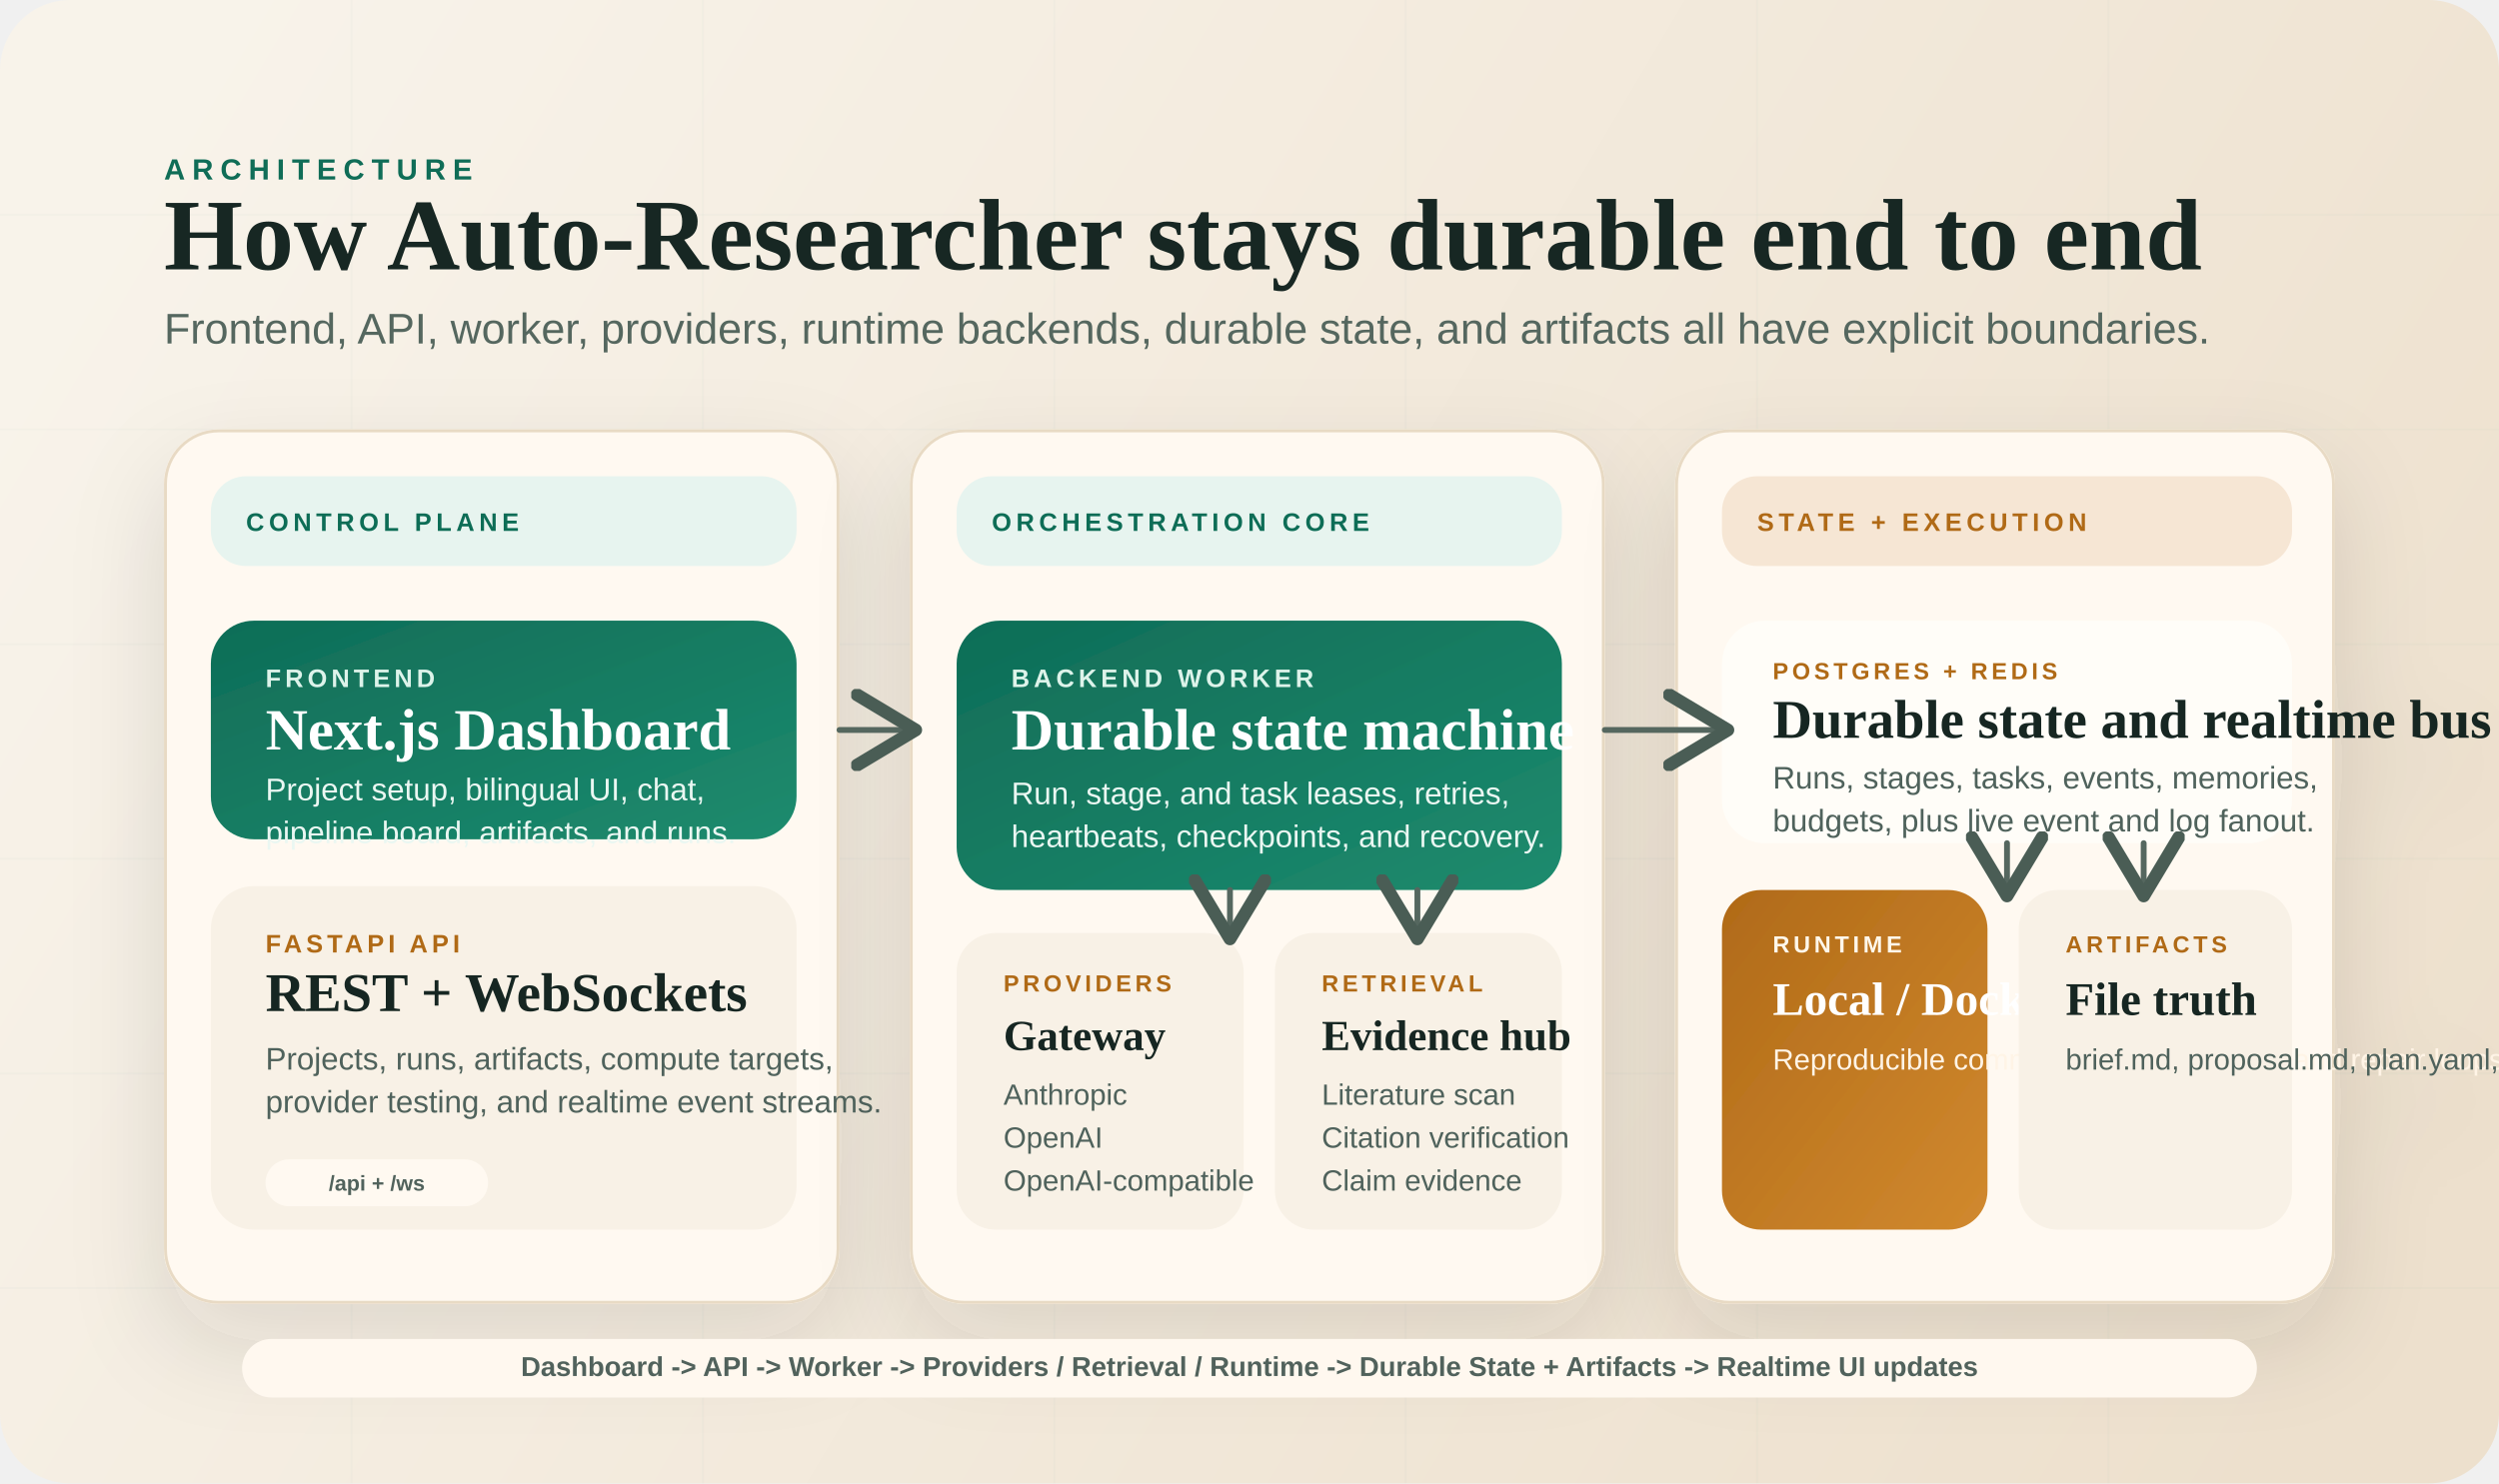
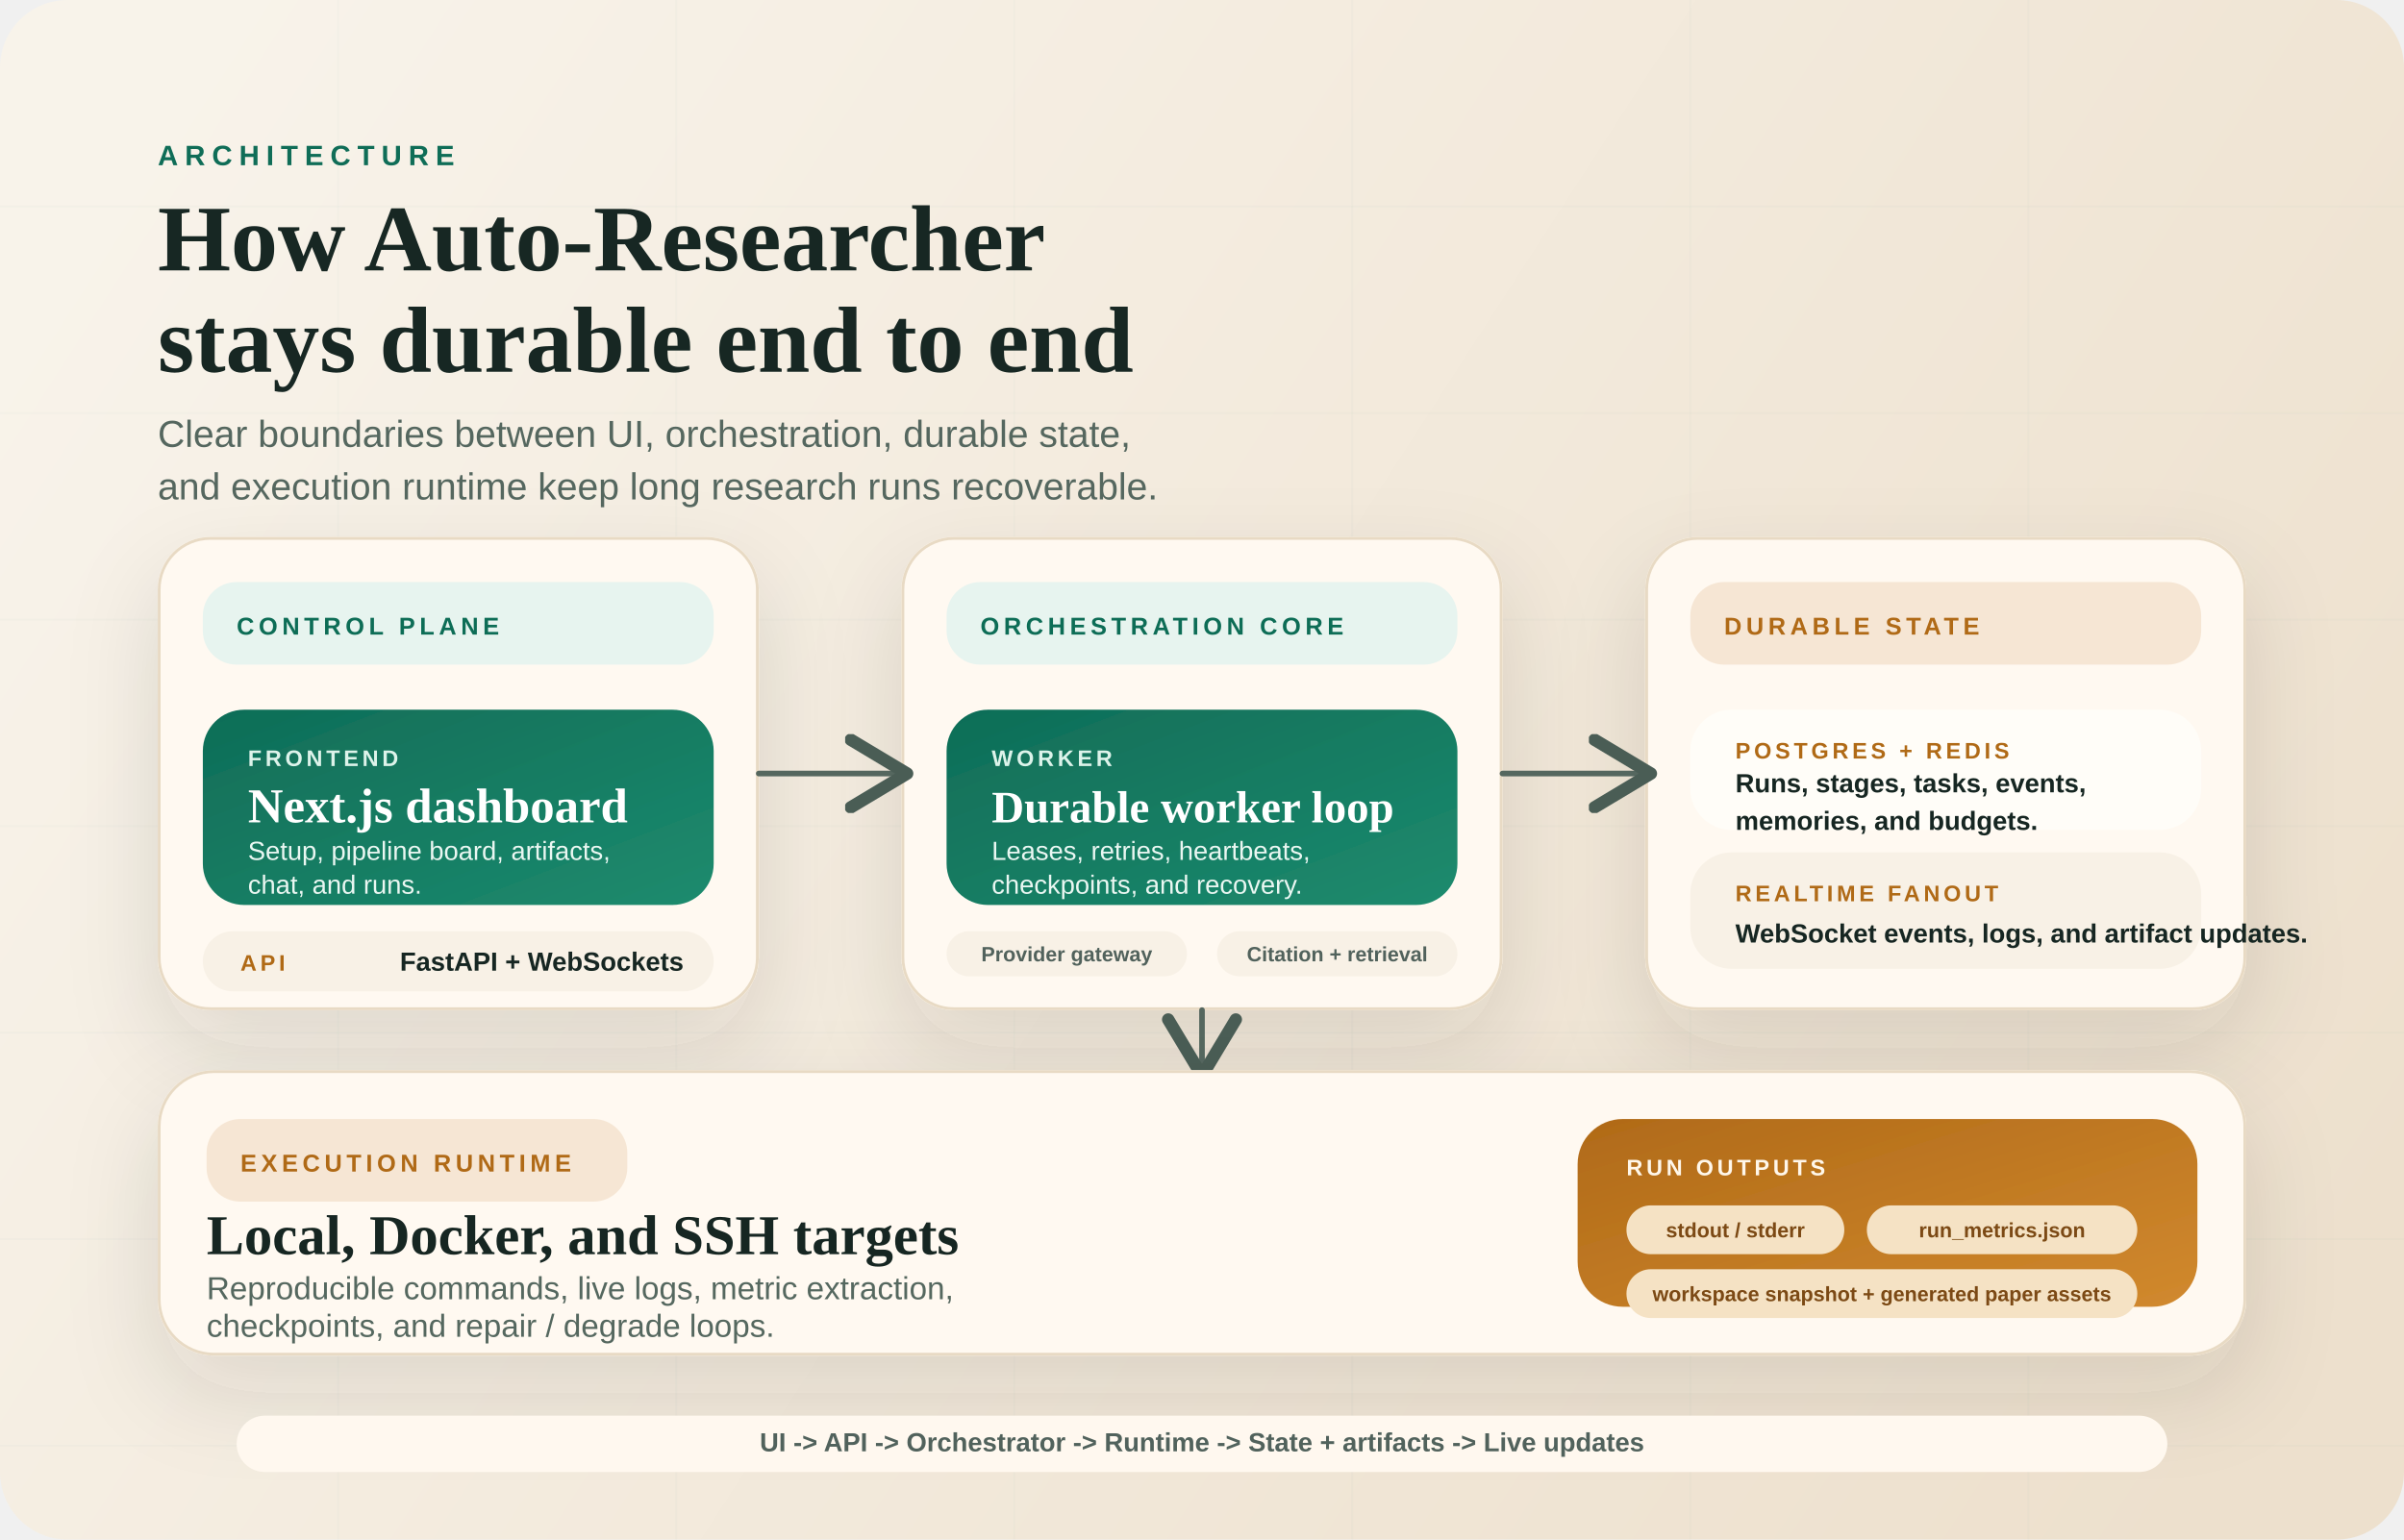
- <svg xmlns="http://www.w3.org/2000/svg" width="1280" height="760" viewBox="0 0 1280 760" fill="none" role="img" aria-labelledby="title desc">
+ <svg xmlns="http://www.w3.org/2000/svg" width="1280" height="820" viewBox="0 0 1280 820" fill="none" role="img" aria-labelledby="title desc">
  <defs>
-     <linearGradient id="bg" x1="84" y1="52" x2="1192" y2="708" gradientUnits="userSpaceOnUse">
+     <linearGradient id="bg" x1="84" y1="52" x2="1192" y2="768" gradientUnits="userSpaceOnUse">
      <stop stop-color="#F8F3EA" />
      <stop offset="1" stop-color="#EDE0CD" />
    </linearGradient>
    <linearGradient id="control" x1="0" y1="0" x2="1" y2="1">
      <stop stop-color="#0F6D57" />
      <stop offset="1" stop-color="#1D8B6E" />
    </linearGradient>
    <linearGradient id="execution" x1="0" y1="0" x2="1" y2="1">
      <stop stop-color="#B06A18" />
      <stop offset="1" stop-color="#D1892E" />
    </linearGradient>
-     <filter id="shadow" x="-40" y="-40" width="1360" height="840" filterUnits="userSpaceOnUse" color-interpolation-filters="sRGB">
+     <filter id="shadow" x="-40" y="-40" width="1360" height="900" filterUnits="userSpaceOnUse" color-interpolation-filters="sRGB">
      <feDropShadow dx="0" dy="20" stdDeviation="24" flood-color="#2F3936" flood-opacity="0.12" />
    </filter>
    <marker id="arrow" markerWidth="14" markerHeight="14" refX="10" refY="7" orient="auto">
      <path d="M1 1L11 7L1 13" stroke="#4A5D55" stroke-width="2.2" stroke-linecap="round" stroke-linejoin="round" fill="none" />
    </marker>
  </defs>
-   <rect width="1280" height="760" rx="36" fill="url(#bg)" />
+   <rect width="1280" height="820" rx="36" fill="url(#bg)" />
  <g opacity="0.34">
    <path d="M0 110H1280" stroke="#0F6D57" stroke-opacity="0.06" />
    <path d="M0 220H1280" stroke="#0F6D57" stroke-opacity="0.06" />
    <path d="M0 330H1280" stroke="#0F6D57" stroke-opacity="0.06" />
    <path d="M0 440H1280" stroke="#0F6D57" stroke-opacity="0.06" />
    <path d="M0 550H1280" stroke="#0F6D57" stroke-opacity="0.06" />
    <path d="M0 660H1280" stroke="#0F6D57" stroke-opacity="0.06" />
-     <path d="M180 0V760" stroke="#0F6D57" stroke-opacity="0.06" />
-     <path d="M360 0V760" stroke="#0F6D57" stroke-opacity="0.06" />
-     <path d="M540 0V760" stroke="#0F6D57" stroke-opacity="0.06" />
-     <path d="M720 0V760" stroke="#0F6D57" stroke-opacity="0.06" />
-     <path d="M900 0V760" stroke="#0F6D57" stroke-opacity="0.06" />
-     <path d="M1080 0V760" stroke="#0F6D57" stroke-opacity="0.06" />
+     <path d="M0 770H1280" stroke="#0F6D57" stroke-opacity="0.06" />
+     <path d="M180 0V820" stroke="#0F6D57" stroke-opacity="0.06" />
+     <path d="M360 0V820" stroke="#0F6D57" stroke-opacity="0.06" />
+     <path d="M540 0V820" stroke="#0F6D57" stroke-opacity="0.06" />
+     <path d="M720 0V820" stroke="#0F6D57" stroke-opacity="0.06" />
+     <path d="M900 0V820" stroke="#0F6D57" stroke-opacity="0.06" />
+     <path d="M1080 0V820" stroke="#0F6D57" stroke-opacity="0.06" />
  </g>
-   <text x="84" y="92" font-family="'SF Pro Display', 'Helvetica Neue', Arial, sans-serif" font-size="15" font-weight="700" fill="#0F6D57" letter-spacing="0.24em">ARCHITECTURE</text>
-   <text x="84" y="138" font-family="Georgia, 'Times New Roman', serif" font-size="52" font-weight="700" fill="#172723">How Auto-Researcher stays durable end to end</text>
-   <text x="84" y="176" font-family="'SF Pro Text', 'Helvetica Neue', Arial, sans-serif" font-size="22" font-weight="500" fill="#55675F">Frontend, API, worker, providers, runtime backends, durable state, and artifacts all have explicit boundaries.</text>
+   <text x="84" y="88" font-family="'SF Pro Display', 'Helvetica Neue', Arial, sans-serif" font-size="15" font-weight="700" fill="#0F6D57" letter-spacing="0.24em">ARCHITECTURE</text>
+   <text x="84" y="144" font-family="Georgia, 'Times New Roman', serif" font-size="50" font-weight="700" fill="#172723">How Auto-Researcher</text>
+   <text x="84" y="198" font-family="Georgia, 'Times New Roman', serif" font-size="50" font-weight="700" fill="#172723">stays durable end to end</text>
+   <text x="84" y="238" font-family="'SF Pro Text', 'Helvetica Neue', Arial, sans-serif" font-size="20" font-weight="500" fill="#55675F">Clear boundaries between UI, orchestration, durable state,</text>
+   <text x="84" y="266" font-family="'SF Pro Text', 'Helvetica Neue', Arial, sans-serif" font-size="20" font-weight="500" fill="#55675F">and execution runtime keep long research runs recoverable.</text>
  <g filter="url(#shadow)">
-     <rect x="84" y="220" width="346" height="448" rx="28" fill="#FFF9F1" />
-     <rect x="84.75" y="220.75" width="344.5" height="446.5" rx="27.25" stroke="#E8DAC4" stroke-width="1.5" />
-     <rect x="108" y="244" width="300" height="46" rx="18" fill="#E7F4EF" />
-     <text x="126" y="272" font-family="'SF Pro Text', 'Helvetica Neue', Arial, sans-serif" font-size="13" font-weight="700" fill="#0F6D57" letter-spacing="0.18em">CONTROL PLANE</text>
-     <rect x="108" y="318" width="300" height="112" rx="22" fill="url(#control)" />
-     <text x="136" y="352" font-family="'SF Pro Text', 'Helvetica Neue', Arial, sans-serif" font-size="13" font-weight="700" fill="#DDF3EA" letter-spacing="0.16em">FRONTEND</text>
-     <text x="136" y="384" font-family="Georgia, 'Times New Roman', serif" font-size="30" font-weight="700" fill="#FFFFFF">Next.js Dashboard</text>
-     <text x="136" y="410" font-family="'SF Pro Text', 'Helvetica Neue', Arial, sans-serif" font-size="16" font-weight="500" fill="#EAF7F2">Project setup, bilingual UI, chat,</text>
-     <text x="136" y="432" font-family="'SF Pro Text', 'Helvetica Neue', Arial, sans-serif" font-size="16" font-weight="500" fill="#EAF7F2">pipeline board, artifacts, and runs.</text>
-     <rect x="108" y="454" width="300" height="176" rx="22" fill="#F8F1E6" />
-     <text x="136" y="488" font-family="'SF Pro Text', 'Helvetica Neue', Arial, sans-serif" font-size="13" font-weight="700" fill="#B06A18" letter-spacing="0.16em">FASTAPI API</text>
-     <text x="136" y="518" font-family="Georgia, 'Times New Roman', serif" font-size="28" font-weight="700" fill="#172723">REST + WebSockets</text>
-     <text x="136" y="548" font-family="'SF Pro Text', 'Helvetica Neue', Arial, sans-serif" font-size="16" font-weight="500" fill="#4F625B">Projects, runs, artifacts, compute targets,</text>
-     <text x="136" y="570" font-family="'SF Pro Text', 'Helvetica Neue', Arial, sans-serif" font-size="16" font-weight="500" fill="#4F625B">provider testing, and realtime event streams.</text>
-     <rect x="136" y="594" width="114" height="24" rx="12" fill="#FFF9F1" />
-     <text x="193" y="610" text-anchor="middle" font-family="'SF Pro Text', 'Helvetica Neue', Arial, sans-serif" font-size="11" font-weight="700" fill="#51625C">/api + /ws</text>
+     <rect x="84" y="286" width="320" height="252" rx="28" fill="#FFF9F1" />
+     <rect x="84.75" y="286.75" width="318.5" height="250.5" rx="27.25" stroke="#E8DAC4" stroke-width="1.5" />
+     <rect x="108" y="310" width="272" height="44" rx="18" fill="#E7F4EF" />
+     <text x="126" y="338" font-family="'SF Pro Text', 'Helvetica Neue', Arial, sans-serif" font-size="13" font-weight="700" fill="#0F6D57" letter-spacing="0.18em">CONTROL PLANE</text>
+     <rect x="108" y="378" width="272" height="104" rx="22" fill="url(#control)" />
+     <text x="132" y="408" font-family="'SF Pro Text', 'Helvetica Neue', Arial, sans-serif" font-size="12" font-weight="700" fill="#DDF3EA" letter-spacing="0.16em">FRONTEND</text>
+     <text x="132" y="438" font-family="Georgia, 'Times New Roman', serif" font-size="26" font-weight="700" fill="#FFFFFF">Next.js dashboard</text>
+     <text x="132" y="458" font-family="'SF Pro Text', 'Helvetica Neue', Arial, sans-serif" font-size="14" font-weight="500" fill="#EAF7F2">Setup, pipeline board, artifacts,</text>
+     <text x="132" y="476" font-family="'SF Pro Text', 'Helvetica Neue', Arial, sans-serif" font-size="14" font-weight="500" fill="#EAF7F2">chat, and runs.</text>
+     <rect x="108" y="496" width="272" height="32" rx="16" fill="#F8F1E6" />
+     <text x="128" y="517" font-family="'SF Pro Text', 'Helvetica Neue', Arial, sans-serif" font-size="12" font-weight="700" fill="#B06A18" letter-spacing="0.16em">API</text>
+     <text x="364" y="517" text-anchor="end" font-family="'SF Pro Text', 'Helvetica Neue', Arial, sans-serif" font-size="14" font-weight="700" fill="#172723">FastAPI + WebSockets</text>
  </g>
  <g filter="url(#shadow)">
-     <rect x="466" y="220" width="356" height="448" rx="28" fill="#FFF9F1" />
-     <rect x="466.75" y="220.75" width="354.5" height="446.5" rx="27.25" stroke="#E8DAC4" stroke-width="1.5" />
-     <rect x="490" y="244" width="310" height="46" rx="18" fill="#E7F4EF" />
-     <text x="508" y="272" font-family="'SF Pro Text', 'Helvetica Neue', Arial, sans-serif" font-size="13" font-weight="700" fill="#0F6D57" letter-spacing="0.18em">ORCHESTRATION CORE</text>
-     <rect x="490" y="318" width="310" height="138" rx="22" fill="url(#control)" />
-     <text x="518" y="352" font-family="'SF Pro Text', 'Helvetica Neue', Arial, sans-serif" font-size="13" font-weight="700" fill="#DDF3EA" letter-spacing="0.16em">BACKEND WORKER</text>
-     <text x="518" y="384" font-family="Georgia, 'Times New Roman', serif" font-size="30" font-weight="700" fill="#FFFFFF">Durable state machine</text>
-     <text x="518" y="412" font-family="'SF Pro Text', 'Helvetica Neue', Arial, sans-serif" font-size="16" font-weight="500" fill="#EAF7F2">Run, stage, and task leases, retries,</text>
-     <text x="518" y="434" font-family="'SF Pro Text', 'Helvetica Neue', Arial, sans-serif" font-size="16" font-weight="500" fill="#EAF7F2">heartbeats, checkpoints, and recovery.</text>
-     <rect x="490" y="478" width="147" height="152" rx="20" fill="#F8F1E6" />
-     <text x="514" y="508" font-family="'SF Pro Text', 'Helvetica Neue', Arial, sans-serif" font-size="12" font-weight="700" fill="#B06A18" letter-spacing="0.16em">PROVIDERS</text>
-     <text x="514" y="538" font-family="Georgia, 'Times New Roman', serif" font-size="22" font-weight="700" fill="#172723">Gateway</text>
-     <text x="514" y="566" font-family="'SF Pro Text', 'Helvetica Neue', Arial, sans-serif" font-size="15" font-weight="500" fill="#4F625B">Anthropic</text>
-     <text x="514" y="588" font-family="'SF Pro Text', 'Helvetica Neue', Arial, sans-serif" font-size="15" font-weight="500" fill="#4F625B">OpenAI</text>
-     <text x="514" y="610" font-family="'SF Pro Text', 'Helvetica Neue', Arial, sans-serif" font-size="15" font-weight="500" fill="#4F625B">OpenAI-compatible</text>
-     <rect x="653" y="478" width="147" height="152" rx="20" fill="#F8F1E6" />
-     <text x="677" y="508" font-family="'SF Pro Text', 'Helvetica Neue', Arial, sans-serif" font-size="12" font-weight="700" fill="#B06A18" letter-spacing="0.16em">RETRIEVAL</text>
-     <text x="677" y="538" font-family="Georgia, 'Times New Roman', serif" font-size="22" font-weight="700" fill="#172723">Evidence hub</text>
-     <text x="677" y="566" font-family="'SF Pro Text', 'Helvetica Neue', Arial, sans-serif" font-size="15" font-weight="500" fill="#4F625B">Literature scan</text>
-     <text x="677" y="588" font-family="'SF Pro Text', 'Helvetica Neue', Arial, sans-serif" font-size="15" font-weight="500" fill="#4F625B">Citation verification</text>
-     <text x="677" y="610" font-family="'SF Pro Text', 'Helvetica Neue', Arial, sans-serif" font-size="15" font-weight="500" fill="#4F625B">Claim evidence</text>
+     <rect x="480" y="286" width="320" height="252" rx="28" fill="#FFF9F1" />
+     <rect x="480.75" y="286.75" width="318.5" height="250.5" rx="27.25" stroke="#E8DAC4" stroke-width="1.5" />
+     <rect x="504" y="310" width="272" height="44" rx="18" fill="#E7F4EF" />
+     <text x="522" y="338" font-family="'SF Pro Text', 'Helvetica Neue', Arial, sans-serif" font-size="13" font-weight="700" fill="#0F6D57" letter-spacing="0.18em">ORCHESTRATION CORE</text>
+     <rect x="504" y="378" width="272" height="104" rx="22" fill="url(#control)" />
+     <text x="528" y="408" font-family="'SF Pro Text', 'Helvetica Neue', Arial, sans-serif" font-size="12" font-weight="700" fill="#DDF3EA" letter-spacing="0.16em">WORKER</text>
+     <text x="528" y="438" font-family="Georgia, 'Times New Roman', serif" font-size="24" font-weight="700" fill="#FFFFFF">Durable worker loop</text>
+     <text x="528" y="458" font-family="'SF Pro Text', 'Helvetica Neue', Arial, sans-serif" font-size="14" font-weight="500" fill="#EAF7F2">Leases, retries, heartbeats,</text>
+     <text x="528" y="476" font-family="'SF Pro Text', 'Helvetica Neue', Arial, sans-serif" font-size="14" font-weight="500" fill="#EAF7F2">checkpoints, and recovery.</text>
+     <rect x="504" y="496" width="128" height="24" rx="12" fill="#F8F1E6" />
+     <text x="568" y="512" text-anchor="middle" font-family="'SF Pro Text', 'Helvetica Neue', Arial, sans-serif" font-size="11" font-weight="700" fill="#51625C">Provider gateway</text>
+     <rect x="648" y="496" width="128" height="24" rx="12" fill="#F8F1E6" />
+     <text x="712" y="512" text-anchor="middle" font-family="'SF Pro Text', 'Helvetica Neue', Arial, sans-serif" font-size="11" font-weight="700" fill="#51625C">Citation + retrieval</text>
  </g>
  <g filter="url(#shadow)">
-     <rect x="858" y="220" width="338" height="448" rx="28" fill="#FFF9F1" />
-     <rect x="858.75" y="220.75" width="336.5" height="446.5" rx="27.25" stroke="#E8DAC4" stroke-width="1.5" />
-     <rect x="882" y="244" width="292" height="46" rx="18" fill="#F6E6D4" />
-     <text x="900" y="272" font-family="'SF Pro Text', 'Helvetica Neue', Arial, sans-serif" font-size="13" font-weight="700" fill="#B06A18" letter-spacing="0.18em">STATE + EXECUTION</text>
-     <rect x="882" y="318" width="292" height="114" rx="22" fill="#FFFDF8" />
-     <text x="908" y="348" font-family="'SF Pro Text', 'Helvetica Neue', Arial, sans-serif" font-size="12" font-weight="700" fill="#B06A18" letter-spacing="0.16em">POSTGRES + REDIS</text>
-     <text x="908" y="378" font-family="Georgia, 'Times New Roman', serif" font-size="28" font-weight="700" fill="#172723">Durable state and realtime bus</text>
-     <text x="908" y="404" font-family="'SF Pro Text', 'Helvetica Neue', Arial, sans-serif" font-size="16" font-weight="500" fill="#4F625B">Runs, stages, tasks, events, memories,</text>
-     <text x="908" y="426" font-family="'SF Pro Text', 'Helvetica Neue', Arial, sans-serif" font-size="16" font-weight="500" fill="#4F625B">budgets, plus live event and log fanout.</text>
-     <rect x="882" y="456" width="136" height="174" rx="20" fill="url(#execution)" />
-     <text x="908" y="488" font-family="'SF Pro Text', 'Helvetica Neue', Arial, sans-serif" font-size="12" font-weight="700" fill="#FFF7EA" letter-spacing="0.16em">RUNTIME</text>
-     <text x="908" y="520" font-family="Georgia, 'Times New Roman', serif" font-size="24" font-weight="700" fill="#FFFFFF">Local / Docker / SSH</text>
-     <text x="908" y="548" font-family="'SF Pro Text', 'Helvetica Neue', Arial, sans-serif" font-size="15" font-weight="500" fill="#FFF4E6">Reproducible commands, logs, metrics, and repair loops.</text>
-     <rect x="1034" y="456" width="140" height="174" rx="20" fill="#F8F1E6" />
-     <text x="1058" y="488" font-family="'SF Pro Text', 'Helvetica Neue', Arial, sans-serif" font-size="12" font-weight="700" fill="#B06A18" letter-spacing="0.16em">ARTIFACTS</text>
-     <text x="1058" y="520" font-family="Georgia, 'Times New Roman', serif" font-size="24" font-weight="700" fill="#172723">File truth</text>
-     <text x="1058" y="548" font-family="'SF Pro Text', 'Helvetica Neue', Arial, sans-serif" font-size="15" font-weight="500" fill="#4F625B">brief.md, proposal.md, plan.yaml, metrics.json, analysis, paper/</text>
+     <rect x="876" y="286" width="320" height="252" rx="28" fill="#FFF9F1" />
+     <rect x="876.75" y="286.75" width="318.5" height="250.5" rx="27.25" stroke="#E8DAC4" stroke-width="1.5" />
+     <rect x="900" y="310" width="272" height="44" rx="18" fill="#F6E6D4" />
+     <text x="918" y="338" font-family="'SF Pro Text', 'Helvetica Neue', Arial, sans-serif" font-size="13" font-weight="700" fill="#B06A18" letter-spacing="0.18em">DURABLE STATE</text>
+     <rect x="900" y="378" width="272" height="64" rx="22" fill="#FFFDF8" />
+     <text x="924" y="404" font-family="'SF Pro Text', 'Helvetica Neue', Arial, sans-serif" font-size="12" font-weight="700" fill="#B06A18" letter-spacing="0.16em">POSTGRES + REDIS</text>
+     <text x="924" y="422" font-family="'SF Pro Text', 'Helvetica Neue', Arial, sans-serif" font-size="14" font-weight="700" fill="#172723">Runs, stages, tasks, events,</text>
+     <text x="924" y="442" font-family="'SF Pro Text', 'Helvetica Neue', Arial, sans-serif" font-size="14" font-weight="700" fill="#172723">memories, and budgets.</text>
+     <rect x="900" y="454" width="272" height="62" rx="22" fill="#F8F1E6" />
+     <text x="924" y="480" font-family="'SF Pro Text', 'Helvetica Neue', Arial, sans-serif" font-size="12" font-weight="700" fill="#B06A18" letter-spacing="0.16em">REALTIME FANOUT</text>
+     <text x="924" y="502" font-family="'SF Pro Text', 'Helvetica Neue', Arial, sans-serif" font-size="14" font-weight="700" fill="#172723">WebSocket events, logs, and artifact updates.</text>
  </g>
  <g stroke="#55675F" stroke-width="3" stroke-linecap="round" marker-end="url(#arrow)">
-     <path d="M430 374H466" />
-     <path d="M822 374H882" />
-     <path d="M630 456V478" />
-     <path d="M726 456V478" />
-     <path d="M1028 432V456" />
-     <path d="M1098 432V456" />
+     <path d="M404 412H480" />
+     <path d="M800 412H876" />
+     <path d="M640 538V570" />
+   </g>
+   <g filter="url(#shadow)">
+     <rect x="84" y="570" width="1112" height="152" rx="30" fill="#FFF9F1" />
+     <rect x="84.75" y="570.75" width="1110.5" height="150.5" rx="29.25" stroke="#E8DAC4" stroke-width="1.5" />
+     <rect x="110" y="596" width="224" height="44" rx="18" fill="#F6E6D4" />
+     <text x="128" y="624" font-family="'SF Pro Text', 'Helvetica Neue', Arial, sans-serif" font-size="13" font-weight="700" fill="#B06A18" letter-spacing="0.18em">EXECUTION RUNTIME</text>
+     <text x="110" y="668" font-family="Georgia, 'Times New Roman', serif" font-size="30" font-weight="700" fill="#172723">Local, Docker, and SSH targets</text>
+     <text x="110" y="692" font-family="'SF Pro Text', 'Helvetica Neue', Arial, sans-serif" font-size="17" font-weight="500" fill="#55675F">Reproducible commands, live logs, metric extraction,</text>
+     <text x="110" y="712" font-family="'SF Pro Text', 'Helvetica Neue', Arial, sans-serif" font-size="17" font-weight="500" fill="#55675F">checkpoints, and repair / degrade loops.</text>
+     <rect x="840" y="596" width="330" height="100" rx="24" fill="url(#execution)" />
+     <text x="866" y="626" font-family="'SF Pro Text', 'Helvetica Neue', Arial, sans-serif" font-size="12" font-weight="700" fill="#FFF7EA" letter-spacing="0.16em">RUN OUTPUTS</text>
+     <rect x="866" y="642" width="116" height="26" rx="13" fill="#F5E2C4" />
+     <text x="924" y="659" text-anchor="middle" font-family="'SF Pro Text', 'Helvetica Neue', Arial, sans-serif" font-size="11" font-weight="700" fill="#7B4A12">stdout / stderr</text>
+     <rect x="994" y="642" width="144" height="26" rx="13" fill="#F5E2C4" />
+     <text x="1066" y="659" text-anchor="middle" font-family="'SF Pro Text', 'Helvetica Neue', Arial, sans-serif" font-size="11" font-weight="700" fill="#7B4A12">run_metrics.json</text>
+     <rect x="866" y="676" width="272" height="26" rx="13" fill="#F5E2C4" />
+     <text x="1002" y="693" text-anchor="middle" font-family="'SF Pro Text', 'Helvetica Neue', Arial, sans-serif" font-size="11" font-weight="700" fill="#7B4A12">workspace snapshot + generated paper assets</text>
  </g>
  <g>
-     <rect x="124" y="686" width="1032" height="30" rx="15" fill="#FFF8EF" />
-     <text x="640" y="705" text-anchor="middle" font-family="'SF Pro Text', 'Helvetica Neue', Arial, sans-serif" font-size="14" font-weight="700" fill="#51625C">Dashboard -&gt; API -&gt; Worker -&gt; Providers / Retrieval / Runtime -&gt; Durable State + Artifacts -&gt; Realtime UI updates</text>
+     <rect x="126" y="754" width="1028" height="30" rx="15" fill="#FFF8EF" />
+     <text x="640" y="773" text-anchor="middle" font-family="'SF Pro Text', 'Helvetica Neue', Arial, sans-serif" font-size="14" font-weight="700" fill="#51625C">UI -&gt; API -&gt; Orchestrator -&gt; Runtime -&gt; State + artifacts -&gt; Live updates</text>
  </g>
</svg>
